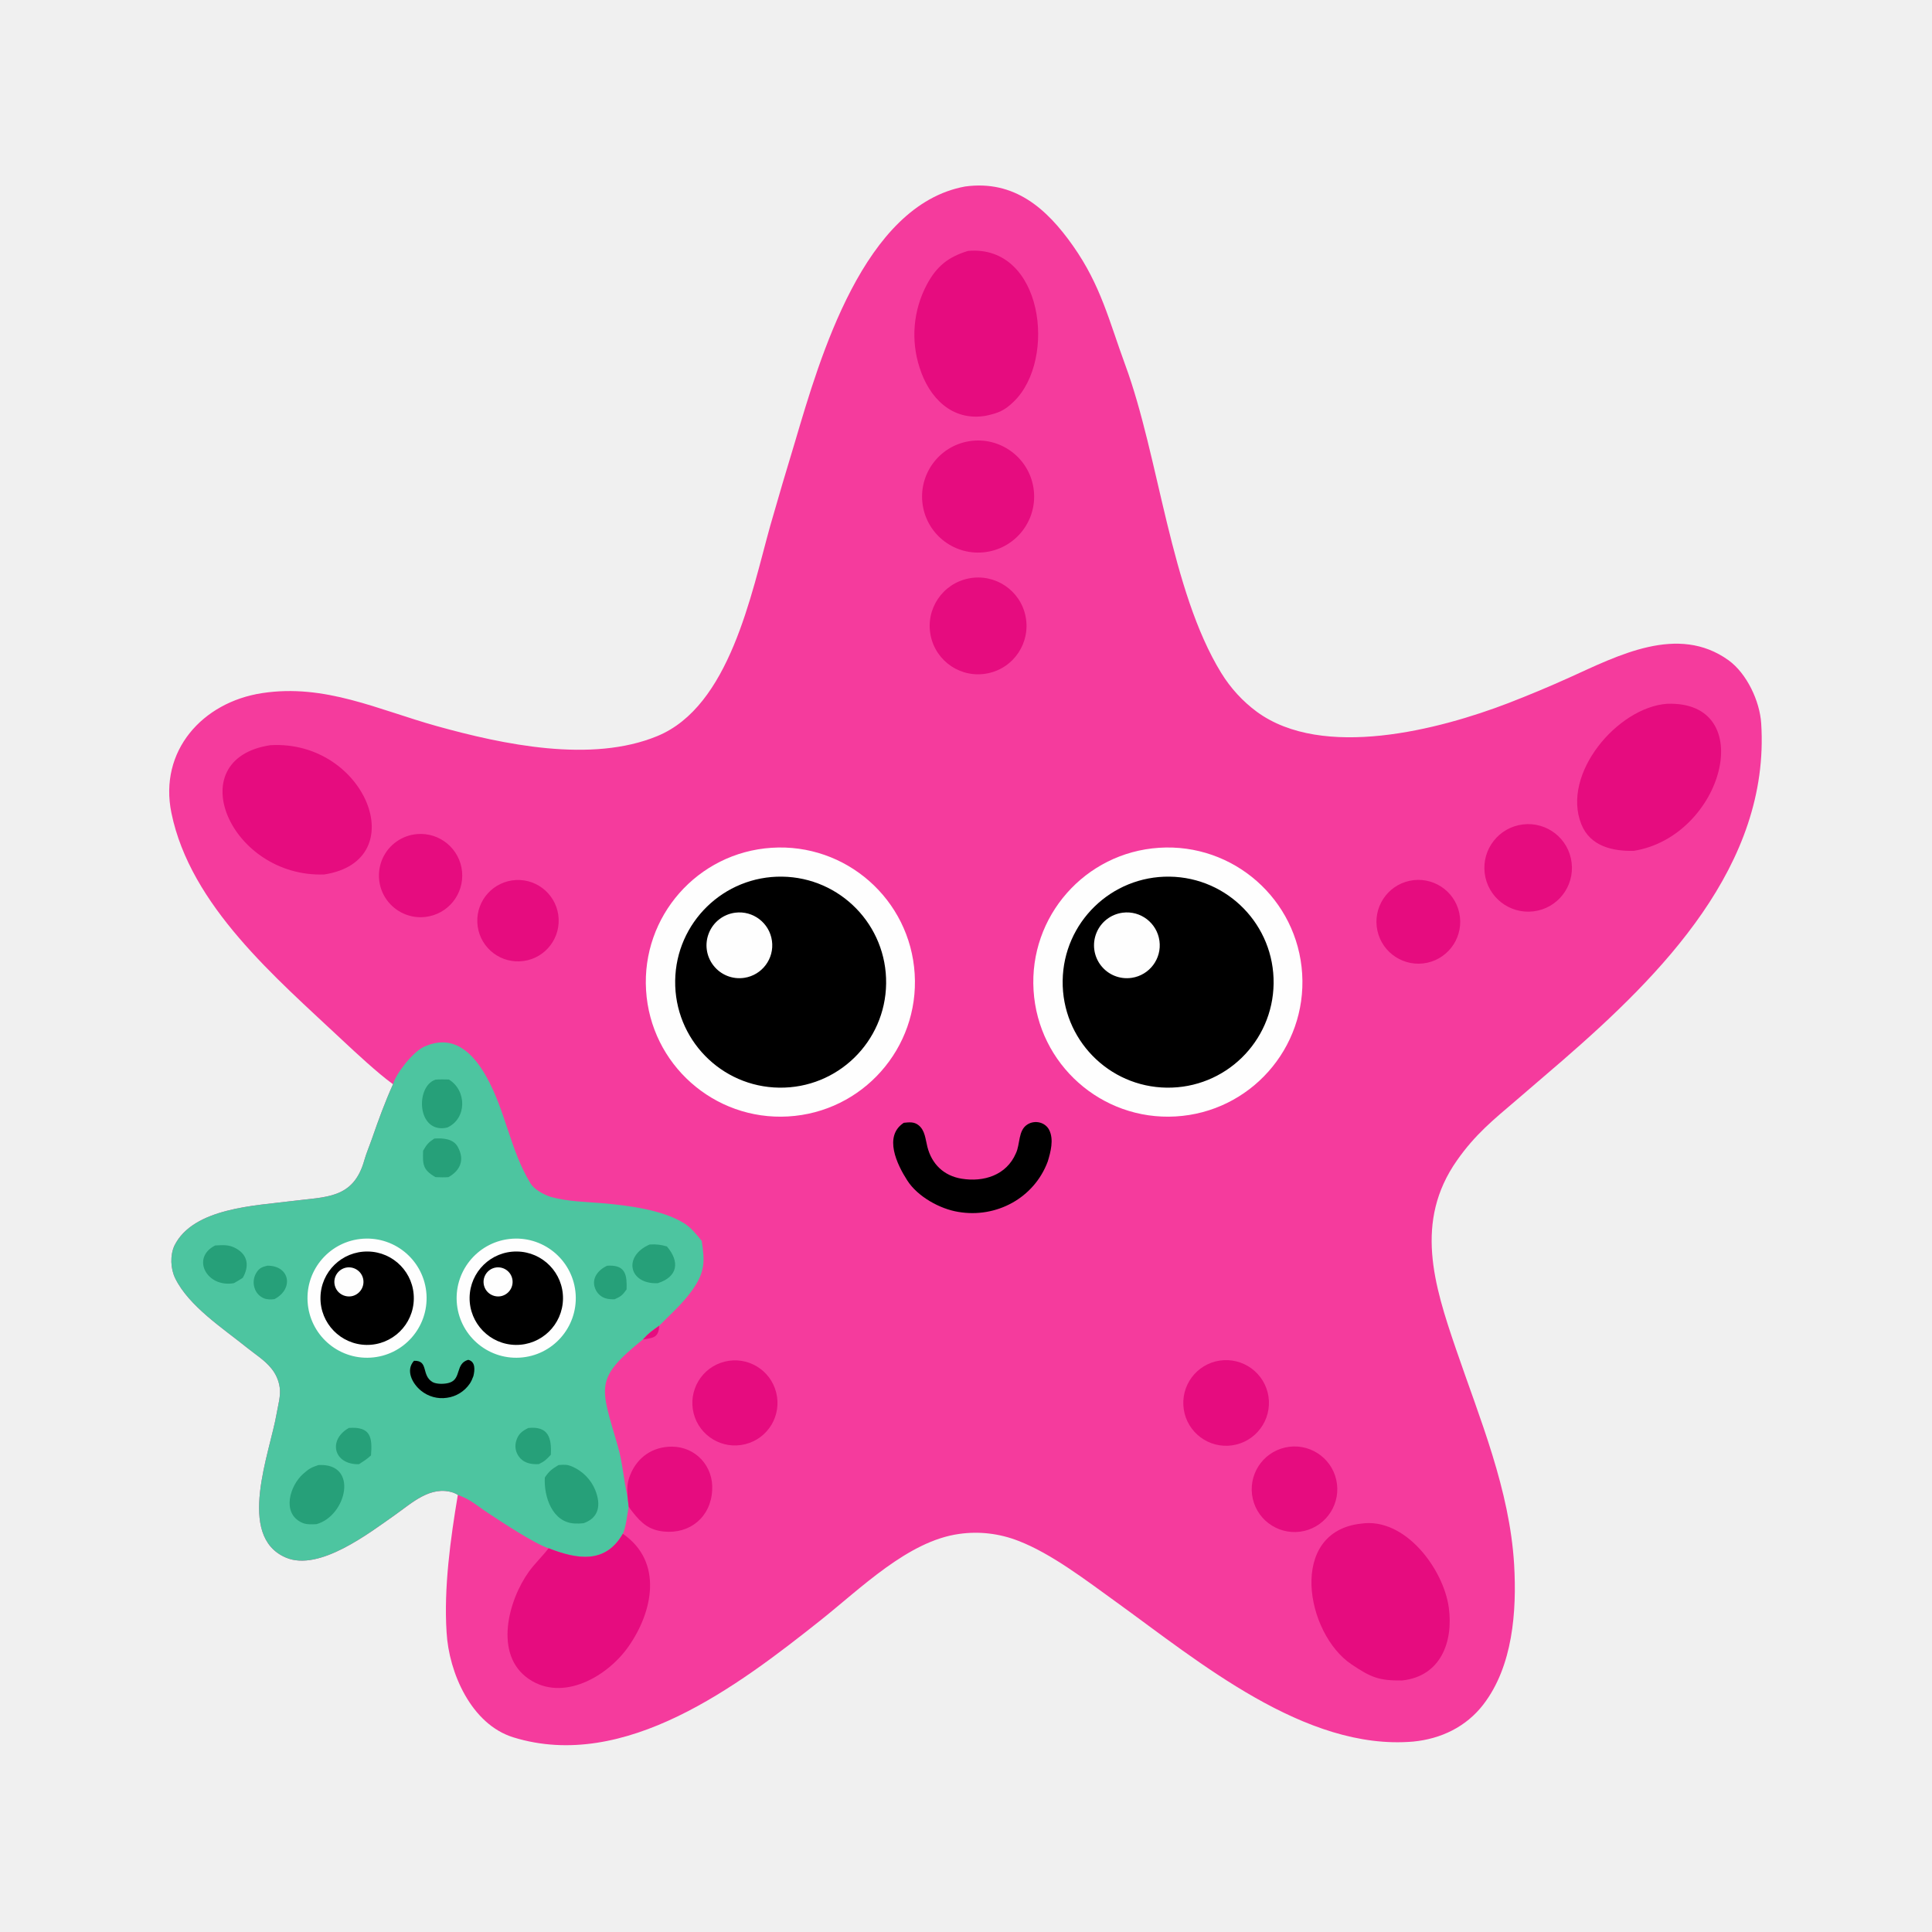
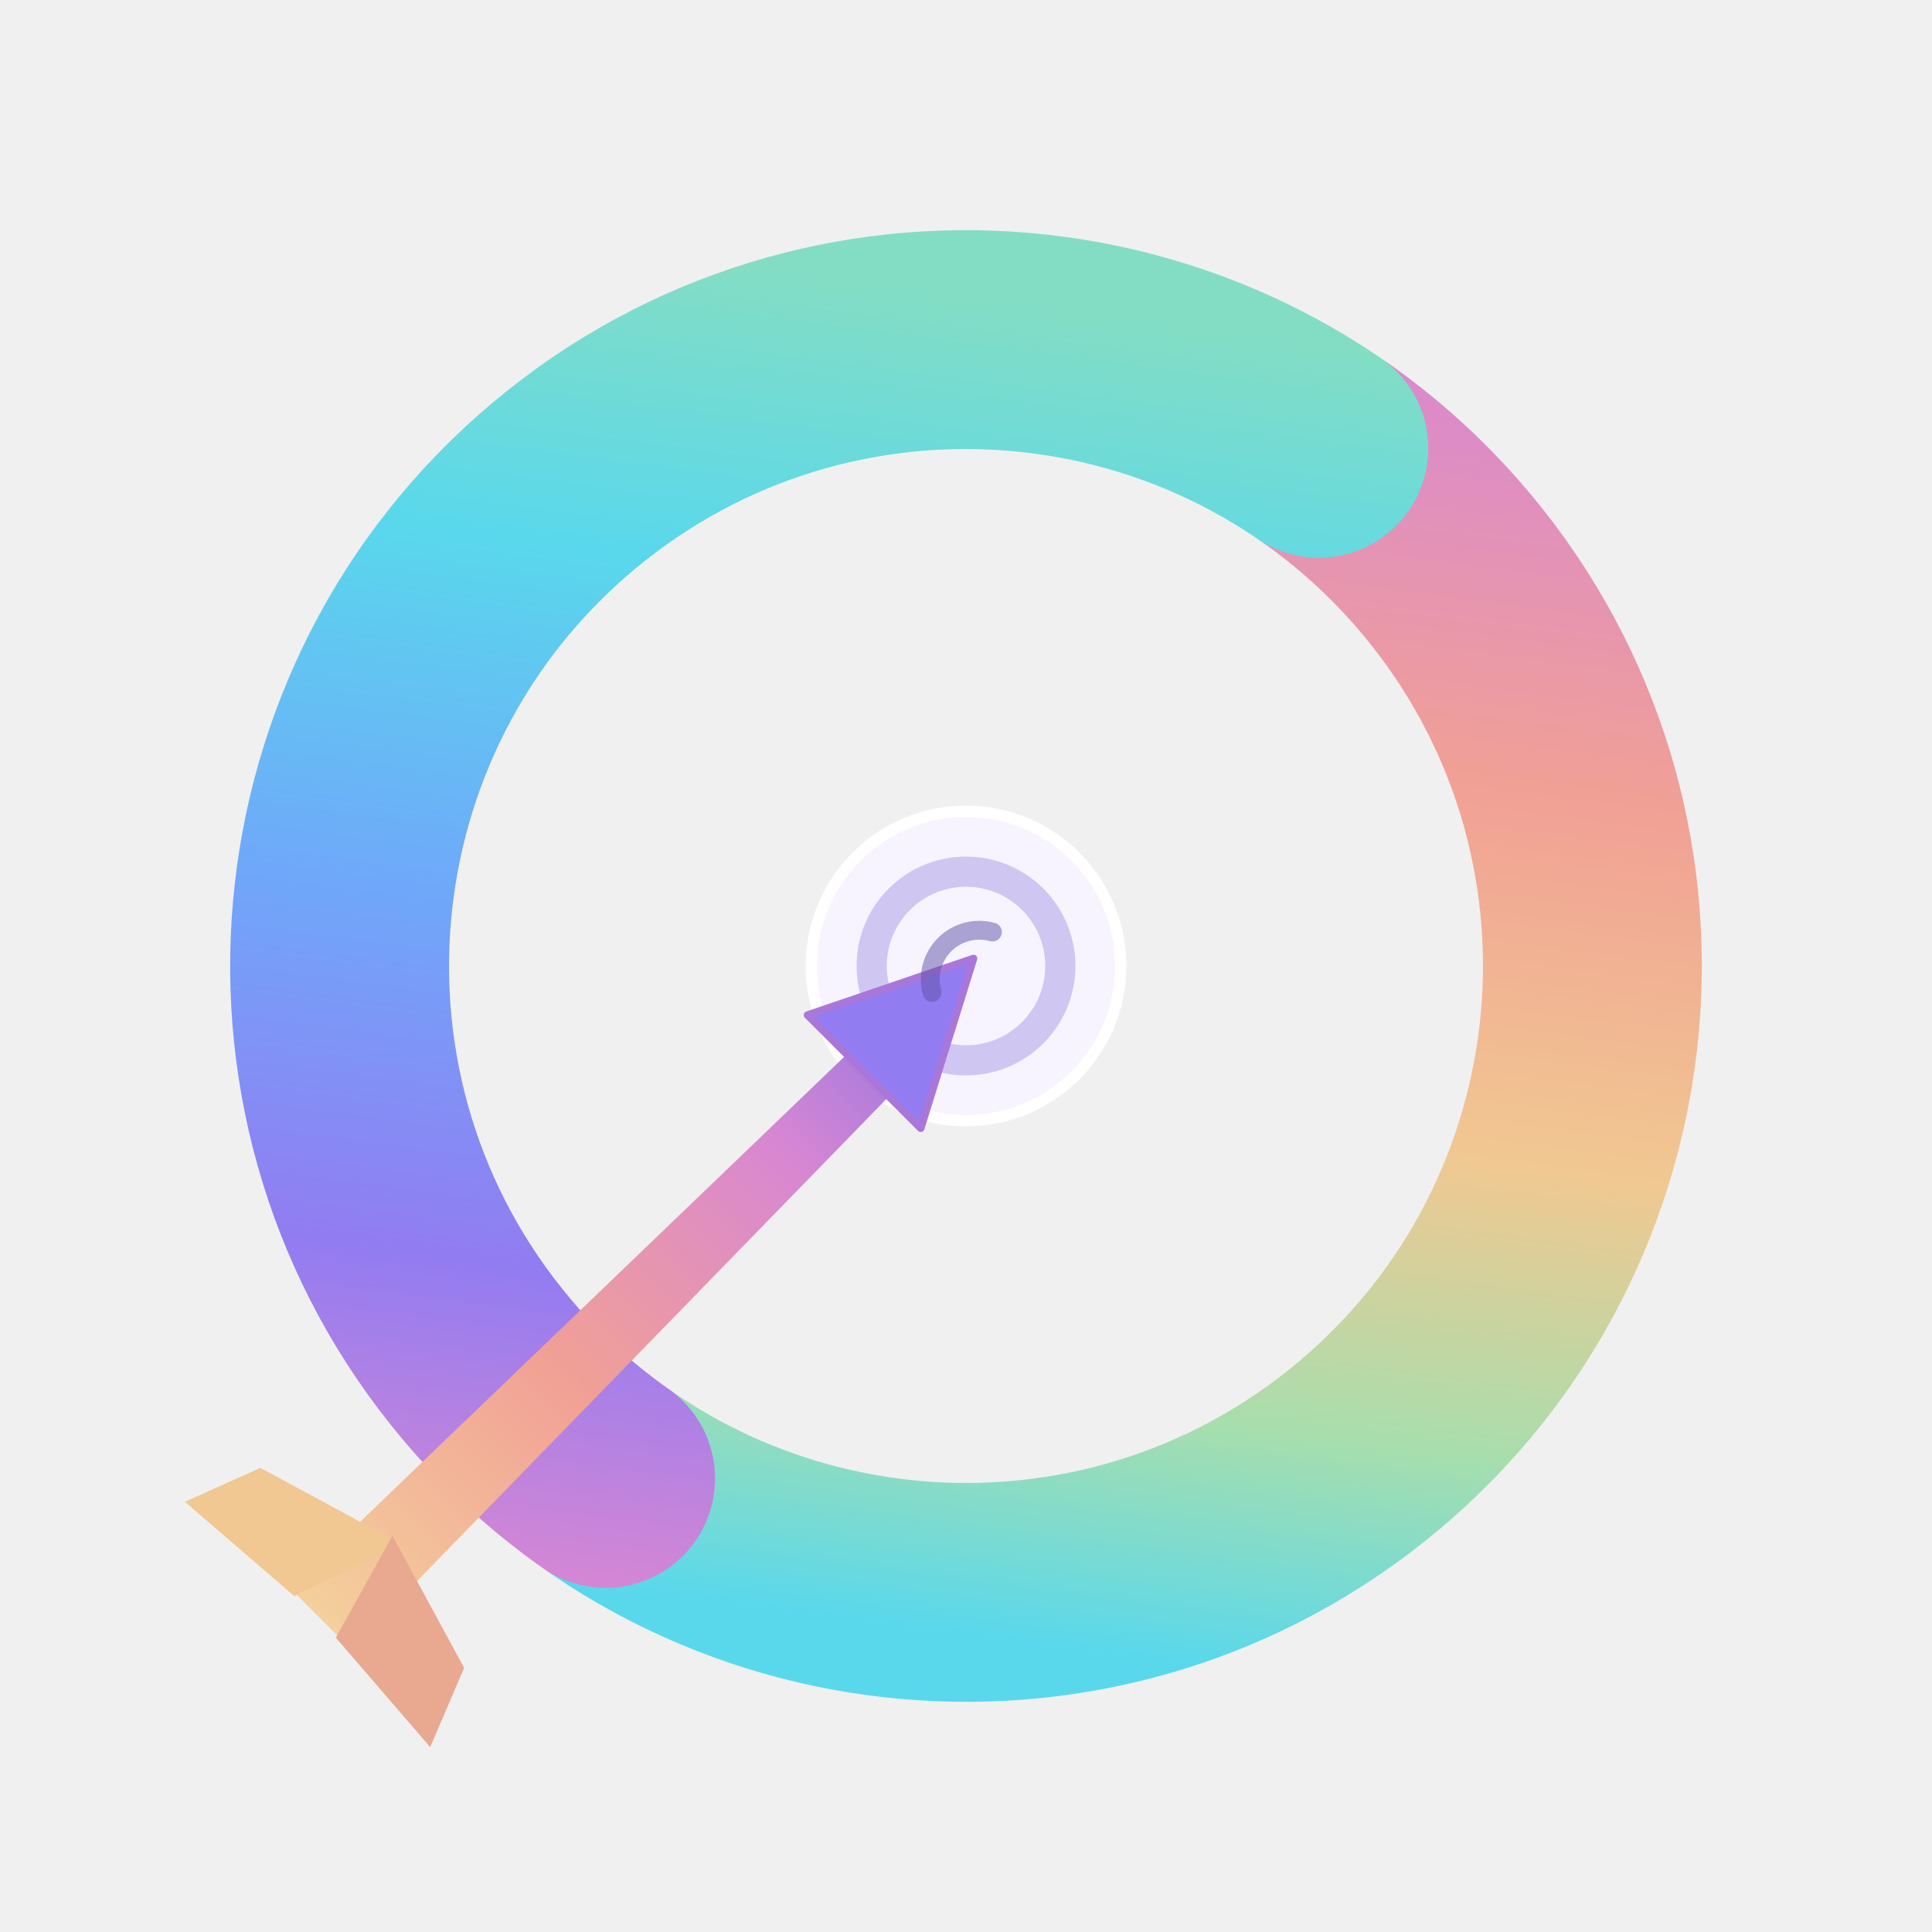
- <svg xmlns="http://www.w3.org/2000/svg" width="32" height="32" viewBox="0 0 32 32" fill="none">
-   <path d="M6.51 17.958L6.493 17.946C6.259 17.776 5.893 17.437 5.67 17.228C4.573 16.197 3.154 15.005 2.839 13.464C2.629 12.438 3.352 11.631 4.342 11.48C5.386 11.321 6.262 11.756 7.24 12.028C8.334 12.332 9.798 12.643 10.889 12.191C12.084 11.698 12.441 9.845 12.758 8.707C12.891 8.242 13.028 7.777 13.169 7.314C13.58 5.927 14.305 3.396 15.985 3.089C16.803 2.977 17.338 3.455 17.771 4.07C18.235 4.728 18.371 5.32 18.637 6.043C19.201 7.575 19.383 9.773 20.228 11.147C20.382 11.397 20.582 11.616 20.818 11.79C21.909 12.588 23.832 12.088 24.987 11.644C25.325 11.513 25.66 11.373 25.99 11.224C26.794 10.861 27.791 10.332 28.63 10.936C28.933 11.155 29.148 11.614 29.171 11.982C29.322 14.334 27.512 16.147 25.887 17.559L25.132 18.208C24.736 18.546 24.437 18.785 24.132 19.22C23.422 20.231 23.751 21.279 24.115 22.343C24.513 23.508 25.005 24.671 25.079 25.917C25.123 26.688 25.058 27.597 24.568 28.233C24.284 28.602 23.866 28.802 23.407 28.846C21.615 29.001 19.851 27.518 18.483 26.531C17.993 26.178 17.412 25.73 16.866 25.521C16.554 25.399 16.216 25.359 15.885 25.407C15.039 25.524 14.256 26.31 13.581 26.845C12.224 27.922 10.348 29.346 8.503 28.776C7.804 28.56 7.434 27.702 7.397 27.037C7.349 26.303 7.461 25.488 7.583 24.761C7.568 24.749 7.529 24.73 7.511 24.724C7.132 24.597 6.819 24.899 6.543 25.092C6.114 25.393 5.287 26.033 4.736 25.799C3.904 25.446 4.474 24.055 4.582 23.412C4.606 23.271 4.653 23.119 4.633 22.979C4.616 22.863 4.568 22.754 4.493 22.664C4.383 22.527 4.229 22.433 4.089 22.32C3.696 22.003 3.127 21.634 2.902 21.172C2.824 21.011 2.816 20.792 2.889 20.631C3.201 20.003 4.237 19.97 4.834 19.893C5.397 19.82 5.855 19.864 6.036 19.213C6.066 19.105 6.124 18.968 6.162 18.859C6.267 18.554 6.377 18.252 6.51 17.958Z" fill="#F53B9D" />
-   <path d="M6.51 17.957C6.557 17.783 6.838 17.423 7.021 17.339C7.506 17.116 7.832 17.434 8.055 17.832C8.376 18.404 8.451 19.055 8.79 19.605C8.852 19.705 9.018 19.793 9.128 19.826C9.414 19.904 9.703 19.905 9.992 19.93C10.409 19.967 10.976 20.039 11.331 20.261C11.444 20.331 11.544 20.454 11.623 20.554C11.675 20.897 11.679 21.069 11.463 21.373C11.306 21.593 11.106 21.768 10.918 21.958C10.798 22.043 10.745 22.078 10.647 22.187C9.838 22.841 9.946 22.959 10.23 23.942C10.316 24.236 10.327 24.506 10.393 24.782L10.412 24.957C10.391 25.077 10.366 25.307 10.316 25.404C10.025 25.912 9.552 25.826 9.086 25.644C8.855 25.571 8.292 25.198 8.076 25.055C7.9 24.94 7.795 24.835 7.583 24.761C7.568 24.749 7.528 24.73 7.51 24.724C7.131 24.597 6.819 24.898 6.543 25.092C6.114 25.393 5.286 26.033 4.736 25.799C3.904 25.446 4.473 24.055 4.582 23.412C4.606 23.271 4.653 23.119 4.632 22.979C4.616 22.863 4.567 22.754 4.493 22.664C4.382 22.527 4.228 22.433 4.088 22.32C3.695 22.003 3.127 21.634 2.901 21.172C2.823 21.011 2.815 20.792 2.889 20.631C3.201 20.003 4.236 19.97 4.834 19.893C5.397 19.82 5.855 19.864 6.035 19.213C6.065 19.105 6.124 18.968 6.161 18.859C6.267 18.554 6.377 18.252 6.51 17.957Z" fill="#4DC5A0" />
-   <path d="M5.274 24.266C5.946 24.227 5.743 25.107 5.241 25.245C5.152 25.248 5.069 25.255 4.99 25.215C4.665 25.055 4.802 24.607 5.02 24.413C5.119 24.324 5.157 24.306 5.274 24.266Z" fill="#26A079" />
-   <path d="M9.251 24.266C9.347 24.258 9.39 24.254 9.48 24.292C9.653 24.368 9.79 24.508 9.86 24.682C9.955 24.921 9.926 25.137 9.667 25.229C9.619 25.235 9.57 25.236 9.522 25.234C9.148 25.219 9.006 24.79 9.024 24.472C9.096 24.365 9.144 24.33 9.251 24.266Z" fill="#26A079" />
-   <path d="M7.214 17.882C7.287 17.876 7.361 17.879 7.435 17.88C7.731 18.06 7.737 18.526 7.408 18.676C6.907 18.789 6.872 17.995 7.214 17.882Z" fill="#26A079" />
-   <path d="M3.564 20.629C3.693 20.622 3.789 20.611 3.908 20.677C4.112 20.79 4.128 20.977 4.021 21.165C3.977 21.195 3.921 21.226 3.875 21.253C3.422 21.334 3.16 20.831 3.564 20.629Z" fill="#26A079" />
-   <path d="M10.76 20.613C10.866 20.606 10.945 20.615 11.046 20.645C11.261 20.897 11.231 21.146 10.894 21.254C10.413 21.273 10.316 20.805 10.76 20.613Z" fill="#26A079" />
-   <path d="M6.857 22.539C7.107 22.531 6.971 22.779 7.167 22.893C7.24 22.931 7.38 22.926 7.453 22.899C7.643 22.832 7.541 22.584 7.755 22.523C7.88 22.552 7.864 22.697 7.841 22.792C7.826 22.834 7.805 22.883 7.78 22.919C7.692 23.047 7.554 23.132 7.401 23.152C7.247 23.175 7.092 23.131 6.972 23.033C6.83 22.917 6.713 22.698 6.857 22.539Z" fill="black" />
-   <path d="M7.194 18.858C7.338 18.849 7.508 18.859 7.583 18.997C7.702 19.213 7.621 19.389 7.428 19.497C7.357 19.503 7.284 19.499 7.213 19.497C7 19.375 7.001 19.285 7.008 19.06C7.067 18.957 7.096 18.922 7.194 18.858Z" fill="#26A079" />
-   <path d="M8.749 23.652C9.083 23.617 9.139 23.815 9.123 24.096C9.051 24.174 9.017 24.206 8.923 24.251C8.784 24.257 8.654 24.229 8.578 24.1C8.535 24.028 8.526 23.942 8.551 23.863C8.586 23.748 8.648 23.704 8.749 23.652Z" fill="#26A079" />
-   <path d="M5.779 23.651C6.139 23.626 6.169 23.803 6.145 24.106C6.074 24.171 6.027 24.199 5.946 24.252C5.521 24.261 5.43 23.846 5.779 23.651Z" fill="#26A079" />
-   <path d="M4.427 20.964C4.802 20.96 4.871 21.349 4.545 21.518C4.485 21.526 4.42 21.526 4.364 21.501C4.293 21.469 4.24 21.408 4.217 21.335C4.189 21.252 4.199 21.161 4.243 21.086C4.291 21.004 4.34 20.985 4.427 20.964Z" fill="#26A079" />
-   <path d="M10.055 20.965C10.068 20.964 10.08 20.963 10.092 20.963C10.37 20.957 10.385 21.136 10.378 21.357C10.312 21.45 10.284 21.475 10.18 21.52C10.129 21.521 10.091 21.52 10.04 21.507C9.967 21.488 9.906 21.438 9.871 21.371C9.78 21.194 9.894 21.04 10.055 20.965Z" fill="#26A079" />
-   <path d="M10.316 25.404C10.989 25.868 10.814 26.696 10.409 27.273C10.062 27.768 9.323 28.196 8.757 27.808C8.173 27.407 8.42 26.503 8.762 26.029C8.863 25.891 8.986 25.775 9.087 25.644C9.553 25.826 10.025 25.912 10.316 25.404Z" fill="#E60C7F" />
-   <path d="M10.393 24.782C10.387 24.643 10.386 24.559 10.44 24.426C10.558 24.134 10.811 23.961 11.127 23.961C11.525 23.962 11.819 24.287 11.796 24.681C11.774 25.125 11.43 25.412 10.992 25.367C10.75 25.341 10.626 25.23 10.482 25.049C10.458 25.019 10.435 24.988 10.413 24.956L10.393 24.782Z" fill="#E60C7F" />
-   <path d="M10.918 21.958C10.909 22.164 10.814 22.157 10.648 22.187C10.745 22.078 10.799 22.044 10.918 21.958Z" fill="#E60C7F" />
-   <path d="M22.545 25.236C23.272 25.128 23.909 25.986 23.997 26.629C24.073 27.195 23.863 27.765 23.223 27.834C22.837 27.838 22.708 27.783 22.388 27.569C21.623 27.058 21.326 25.369 22.545 25.236Z" fill="#E60C7F" />
-   <path d="M16.034 4.156C17.276 4.047 17.509 5.954 16.794 6.649C16.636 6.803 16.537 6.841 16.326 6.887C15.766 6.981 15.388 6.586 15.232 6.091C15.083 5.636 15.126 5.14 15.35 4.716C15.513 4.41 15.706 4.255 16.034 4.156Z" fill="#E60C7F" />
-   <path d="M27.61 11.657C29.14 11.6 28.55 13.853 27.059 14.093C26.711 14.1 26.338 14.018 26.192 13.652C25.858 12.818 26.791 11.718 27.61 11.657Z" fill="#E60C7F" />
-   <path d="M4.476 12.343C6.048 12.248 6.862 14.254 5.37 14.484C3.817 14.538 2.966 12.573 4.476 12.343Z" fill="#E60C7F" />
-   <path d="M16.053 7.308C16.562 7.226 17.04 7.575 17.118 8.084C17.196 8.594 16.844 9.069 16.334 9.143C15.829 9.216 15.36 8.869 15.283 8.365C15.206 7.861 15.55 7.389 16.053 7.308Z" fill="#E60C7F" />
-   <path d="M16.049 9.58C16.482 9.496 16.901 9.778 16.987 10.21C17.073 10.643 16.794 11.064 16.362 11.152C15.926 11.242 15.501 10.96 15.414 10.524C15.327 10.087 15.612 9.664 16.049 9.58Z" fill="#E60C7F" />
-   <path d="M14.97 18.597C15.06 18.588 15.139 18.577 15.214 18.637C15.322 18.722 15.328 18.87 15.36 18.994C15.433 19.283 15.634 19.475 15.927 19.523C16.292 19.583 16.67 19.466 16.826 19.103C16.899 18.954 16.861 18.723 17.017 18.625C17.139 18.547 17.313 18.585 17.379 18.718C17.457 18.875 17.402 19.08 17.354 19.238C17.128 19.845 16.501 20.18 15.873 20.073C15.568 20.024 15.199 19.82 15.028 19.553C14.857 19.288 14.63 18.818 14.97 18.597Z" fill="black" />
-   <path d="M25.226 13.655C25.623 13.608 25.984 13.891 26.031 14.289C26.079 14.686 25.796 15.047 25.399 15.095C25.001 15.143 24.639 14.859 24.591 14.461C24.543 14.063 24.828 13.702 25.226 13.655Z" fill="#E60C7F" />
-   <path d="M20.269 22.529C20.662 22.508 20.997 22.809 21.017 23.201C21.036 23.594 20.733 23.927 20.341 23.946C19.951 23.964 19.619 23.663 19.6 23.273C19.58 22.883 19.879 22.55 20.269 22.529Z" fill="#E60C7F" />
-   <path d="M21.287 23.975C21.667 23.89 22.045 24.128 22.132 24.508C22.219 24.888 21.983 25.267 21.603 25.357C21.221 25.446 20.838 25.208 20.75 24.825C20.663 24.442 20.903 24.061 21.287 23.975Z" fill="#E60C7F" />
-   <path d="M11.998 22.554C12.376 22.457 12.761 22.686 12.856 23.064C12.952 23.442 12.723 23.826 12.344 23.92C11.967 24.015 11.585 23.786 11.489 23.41C11.394 23.033 11.622 22.65 11.998 22.554Z" fill="#E60C7F" />
-   <path d="M23.347 14.589C23.721 14.509 24.09 14.747 24.17 15.121C24.251 15.495 24.014 15.864 23.64 15.946C23.265 16.027 22.895 15.789 22.814 15.414C22.733 15.039 22.972 14.669 23.347 14.589Z" fill="#E60C7F" />
-   <path d="M6.908 13.815C7.284 13.783 7.617 14.06 7.653 14.436C7.689 14.812 7.417 15.147 7.041 15.188C6.794 15.215 6.552 15.107 6.406 14.905C6.261 14.704 6.236 14.44 6.339 14.214C6.443 13.988 6.66 13.836 6.908 13.815Z" fill="#E60C7F" />
-   <path d="M8.546 14.576C8.92 14.557 9.237 14.847 9.253 15.22C9.269 15.594 8.978 15.91 8.604 15.923C8.234 15.937 7.922 15.649 7.906 15.279C7.89 14.908 8.176 14.595 8.546 14.576Z" fill="#E60C7F" />
-   <path d="M19.197 14.042C20.429 13.961 21.492 14.897 21.568 16.13C21.644 17.363 20.703 18.422 19.47 18.492C18.245 18.562 17.194 17.628 17.119 16.403C17.043 15.178 17.972 14.122 19.197 14.042Z" fill="#FEFEFE" />
-   <path d="M19.372 14.52C20.337 14.533 21.108 15.326 21.095 16.291C21.082 17.256 20.29 18.028 19.325 18.015C18.36 18.003 17.588 17.21 17.601 16.244C17.614 15.279 18.407 14.507 19.372 14.52Z" fill="black" />
-   <path d="M18.596 15.117C18.892 15.079 19.163 15.287 19.204 15.583C19.245 15.878 19.04 16.152 18.745 16.196C18.551 16.225 18.357 16.148 18.236 15.993C18.115 15.839 18.087 15.632 18.161 15.451C18.235 15.269 18.401 15.142 18.596 15.117Z" fill="#FEFEFE" />
-   <path d="M12.779 14.042C14.011 13.961 15.074 14.897 15.15 16.13C15.226 17.363 14.285 18.422 13.052 18.492C11.827 18.562 10.776 17.628 10.701 16.403C10.625 15.178 11.554 14.122 12.779 14.042Z" fill="#FEFEFE" />
-   <path d="M12.954 14.52C13.919 14.533 14.69 15.326 14.677 16.291C14.665 17.256 13.872 18.028 12.907 18.015C11.942 18.003 11.17 17.21 11.183 16.244C11.196 15.279 11.989 14.507 12.954 14.52Z" fill="black" />
-   <path d="M12.178 15.117C12.473 15.079 12.745 15.287 12.786 15.583C12.827 15.878 12.622 16.152 12.327 16.196C12.133 16.225 11.939 16.148 11.818 15.993C11.697 15.839 11.668 15.632 11.743 15.451C11.817 15.269 11.983 15.142 12.178 15.117Z" fill="#FEFEFE" />
-   <path d="M6.014 20.517C6.56 20.481 7.03 20.895 7.064 21.441C7.097 21.987 6.681 22.456 6.135 22.487C5.593 22.518 5.128 22.104 5.095 21.562C5.061 21.02 5.472 20.553 6.014 20.517Z" fill="#FEFEFE" />
-   <path d="M6.092 20.729C6.519 20.734 6.86 21.085 6.854 21.512C6.849 21.94 6.498 22.281 6.071 22.276C5.644 22.27 5.302 21.919 5.308 21.492C5.313 21.064 5.664 20.723 6.092 20.729Z" fill="black" />
-   <path d="M5.748 20.993C5.879 20.977 6 21.068 6.018 21.199C6.036 21.33 5.945 21.451 5.815 21.471C5.729 21.483 5.643 21.449 5.589 21.381C5.536 21.313 5.523 21.221 5.556 21.141C5.589 21.061 5.663 21.004 5.748 20.993Z" fill="#FEFEFE" />
-   <path d="M8.485 20.517C9.03 20.481 9.501 20.895 9.535 21.441C9.568 21.987 9.152 22.456 8.606 22.487C8.064 22.518 7.599 22.104 7.565 21.562C7.532 21.02 7.943 20.553 8.485 20.517Z" fill="#FEFEFE" />
-   <path d="M8.562 20.729C8.989 20.734 9.331 21.085 9.325 21.512C9.319 21.94 8.969 22.281 8.542 22.276C8.114 22.27 7.773 21.919 7.778 21.492C7.784 21.064 8.135 20.723 8.562 20.729Z" fill="black" />
-   <path d="M8.219 20.993C8.35 20.977 8.47 21.068 8.488 21.199C8.506 21.33 8.416 21.451 8.285 21.471C8.2 21.483 8.114 21.449 8.06 21.381C8.007 21.313 7.994 21.221 8.027 21.141C8.06 21.061 8.133 21.004 8.219 20.993Z" fill="#FEFEFE" />
+ <svg xmlns="http://www.w3.org/2000/svg" viewBox="0 0 512 512">
+   <defs>
+     <linearGradient id="a" x1="126" y1="374" x2="388" y2="134" gradientUnits="userSpaceOnUse">
+       <stop stop-color="#83DDC4" />
+       <stop offset=".22" stop-color="#59D8EC" />
+       <stop offset=".5" stop-color="#70A6FA" />
+       <stop offset=".76" stop-color="#927CF1" />
+       <stop offset="1" stop-color="#D887D2" />
+     </linearGradient>
+     <linearGradient id="b" x1="388" y1="134" x2="126" y2="374" gradientUnits="userSpaceOnUse">
+       <stop stop-color="#D887D2" />
+       <stop offset=".32" stop-color="#F1A095" />
+       <stop offset=".6" stop-color="#F1C891" />
+       <stop offset=".82" stop-color="#A7DEAD" />
+       <stop offset="1" stop-color="#59D8EC" />
+     </linearGradient>
+     <linearGradient id="c" x1="76" y1="436" x2="258" y2="254" gradientUnits="userSpaceOnUse">
+       <stop stop-color="#F5D59D" />
+       <stop offset=".4" stop-color="#F1A095" />
+       <stop offset=".72" stop-color="#D887D2" />
+       <stop offset="1" stop-color="#7E6FE9" />
+     </linearGradient>
+   </defs>
+   <circle cx="256" cy="256" r="166" pathLength="1000" fill="none" stroke="url(#b)" stroke-width="58" stroke-linecap="round" stroke-dasharray="476 524" transform="rotate(-40 256 256)" />
+   <circle cx="256" cy="256" r="166" pathLength="1000" fill="none" stroke="url(#a)" stroke-width="58" stroke-linecap="round" stroke-dasharray="476 524" transform="rotate(140 256 256)" />
+   <circle cx="256" cy="256" r="41" fill="#F7F4FF" stroke="#fff" stroke-width="3" />
+   <circle cx="256" cy="256" r="25" fill="none" stroke="#9988DE" stroke-opacity=".42" stroke-width="8" />
+   <path d="M77 421L93 437L240 286L229 275Z" fill="url(#c)" />
+   <path d="M78 423L49 398L69 389L106 409Z" fill="#F1C891" />
+   <path d="M89 434L114 463L123 442L104 407Z" fill="#E9A890" />
+   <path d="M214 269L244 299L258 254Z" fill="#927CF1" stroke="#A977DA" stroke-width="2" stroke-linejoin="round" />
+   <path d="M247 263A13 13 0 0 1 263 247" fill="none" stroke="#5E50A7" stroke-opacity=".5" stroke-width="5" stroke-linecap="round" />
</svg>
